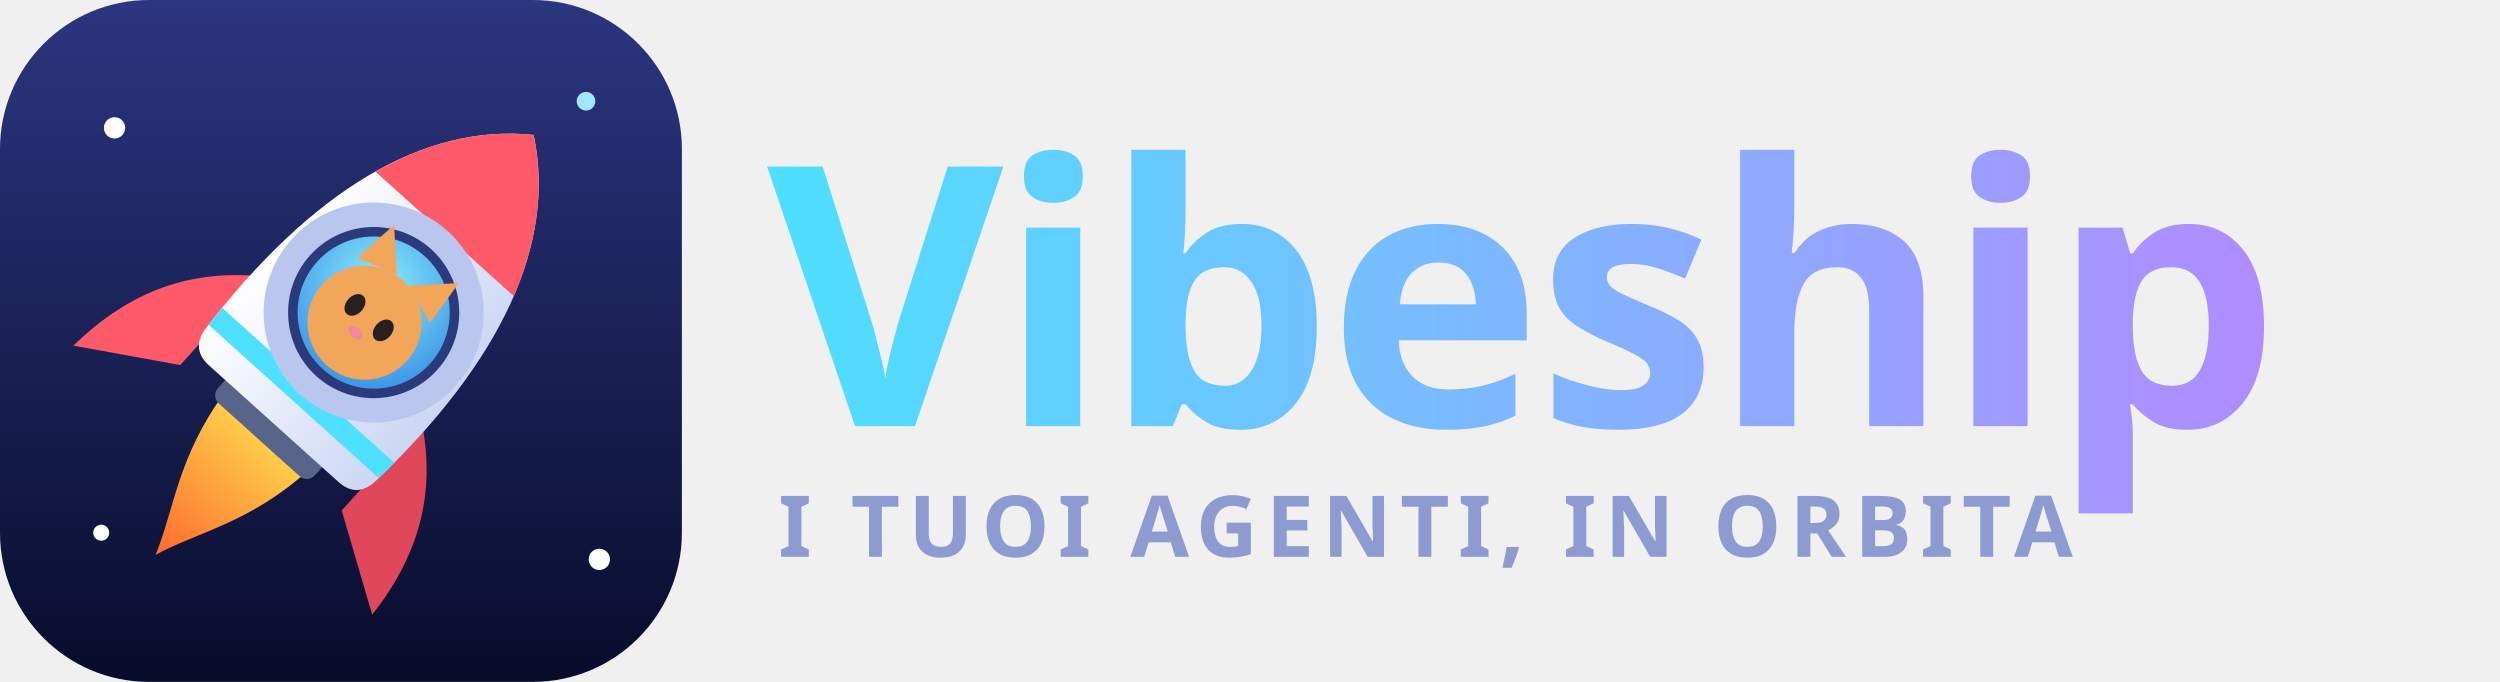
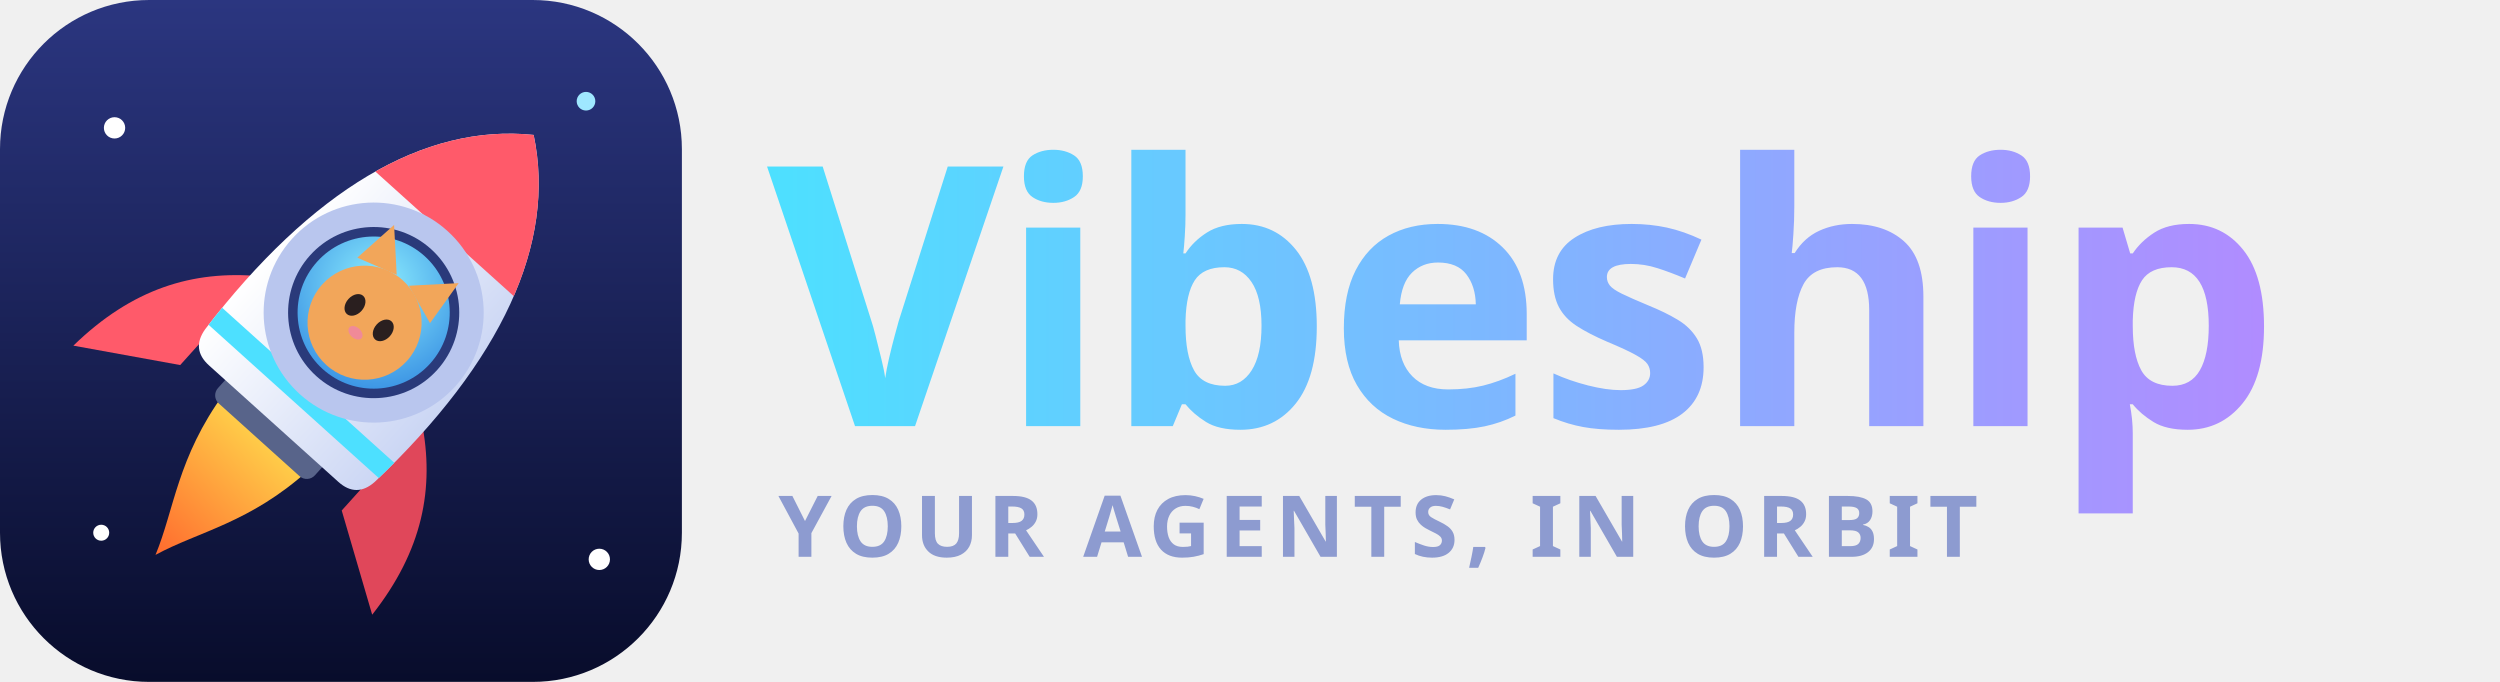
<svg xmlns="http://www.w3.org/2000/svg" viewBox="0 0 880 240" role="img" aria-label="Vibeship">
  <defs>
    <linearGradient id="bg" x1="0" y1="0" x2="0" y2="1">
      <stop offset="0" stop-color="#2b3680" />
      <stop offset="1" stop-color="#080c2b" />
    </linearGradient>
    <linearGradient id="body" x1="0" y1="0" x2="1" y2="0">
      <stop offset="0" stop-color="#ffffff" />
      <stop offset="1" stop-color="#cbd6f4" />
    </linearGradient>
    <radialGradient id="glass" cx="0.4" cy="0.35" r="0.8">
      <stop offset="0" stop-color="#8defff" />
      <stop offset="1" stop-color="#2f86e0" />
    </radialGradient>
    <linearGradient id="flame" x1="0" y1="0" x2="0" y2="1">
      <stop offset="0" stop-color="#ffd24a" />
      <stop offset="1" stop-color="#ff6a2e" />
    </linearGradient>
    <linearGradient id="word" x1="0" y1="0" x2="1" y2="0">
      <stop offset="0" stop-color="#4de0ff" />
      <stop offset="1" stop-color="#b08cff" />
    </linearGradient>
    <clipPath id="tile">
      <rect width="512" height="512" rx="112" />
    </clipPath>
    <clipPath id="hull">
      <path d="M256 50 C322 98 350 190 340 318 Q338 336 320 336 L192 336 Q174 336 172 318 C162 190 190 98 256 50 Z" />
    </clipPath>
  </defs>
  <g transform="scale(0.4688)">
    <g clip-path="url(#tile)">
      <rect width="512" height="512" fill="url(#bg)" />
      <g fill="#ffffff">
        <circle cx="86" cy="96" r="8" />
        <circle cx="440" cy="76" r="7" fill="#9fe8ff" />
        <circle cx="76" cy="400" r="6" />
        <circle cx="450" cy="420" r="8" />
      </g>
      <g transform="translate(256 262) rotate(42) scale(1.02) translate(-256 -262)">
        <path d="M176 262 C136 292 112 332 108 392 L176 350 Z" fill="#ff5a6a" />
        <path d="M336 262 C376 292 400 332 404 392 L336 350 Z" fill="#e0475a" />
        <path d="M214 344 C220 402 244 432 256 466 C268 432 292 402 298 344 Z" fill="url(#flame)" />
        <rect x="208" y="326" width="96" height="26" rx="8" fill="#58648a" />
        <path d="M256 50 C322 98 350 190 340 318 Q338 336 320 336 L192 336 Q174 336 172 318 C162 190 190 98 256 50 Z" fill="url(#body)" />
        <g clip-path="url(#hull)">
          <path d="M256 40 C296 76 316 112 326 148 L186 148 C196 112 216 76 256 40 Z" fill="#ff5a6a" />
          <rect x="160" y="298" width="190" height="16" fill="#4de0ff" />
        </g>
        <circle cx="256" cy="226" r="72" fill="#2a3a7a" />
        <circle cx="256" cy="226" r="72" fill="none" stroke="#b9c6ee" stroke-width="18" />
        <circle cx="256" cy="226" r="56" fill="url(#glass)" />
        <path d="M220 204 L224 168 L250 194 Z" fill="#f2a65a" />
        <path d="M292 204 L288 168 L262 194 Z" fill="#f2a65a" />
        <circle cx="256" cy="236" r="42" fill="#f2a65a" />
        <ellipse cx="242" cy="231" rx="6.5" ry="9" fill="#2a1f1f" />
        <ellipse cx="270" cy="231" rx="6.5" ry="9" fill="#2a1f1f" />
        <ellipse cx="256" cy="246" rx="6" ry="4" fill="#f08a98" />
      </g>
    </g>
  </g>
  <text x="270" y="150" font-family="'Trebuchet MS','Segoe UI Rounded','Varela Round',system-ui,sans-serif" font-size="128" font-weight="900" letter-spacing="-2" fill="url(#word)">Vibeship</text>
-   <text x="274" y="196" font-family="'Trebuchet MS','Segoe UI Rounded',system-ui,sans-serif" font-size="30" font-weight="700" letter-spacing="3" fill="#8d9bd0">I TUOI AGENTI, IN ORBITA</text>
+   <text x="274" y="196" font-family="'Trebuchet MS','Segoe UI Rounded',system-ui,sans-serif" font-size="30" font-weight="700" letter-spacing="3" fill="#8d9bd0">YOUR AGENTS, IN ORBIT</text>
</svg>
